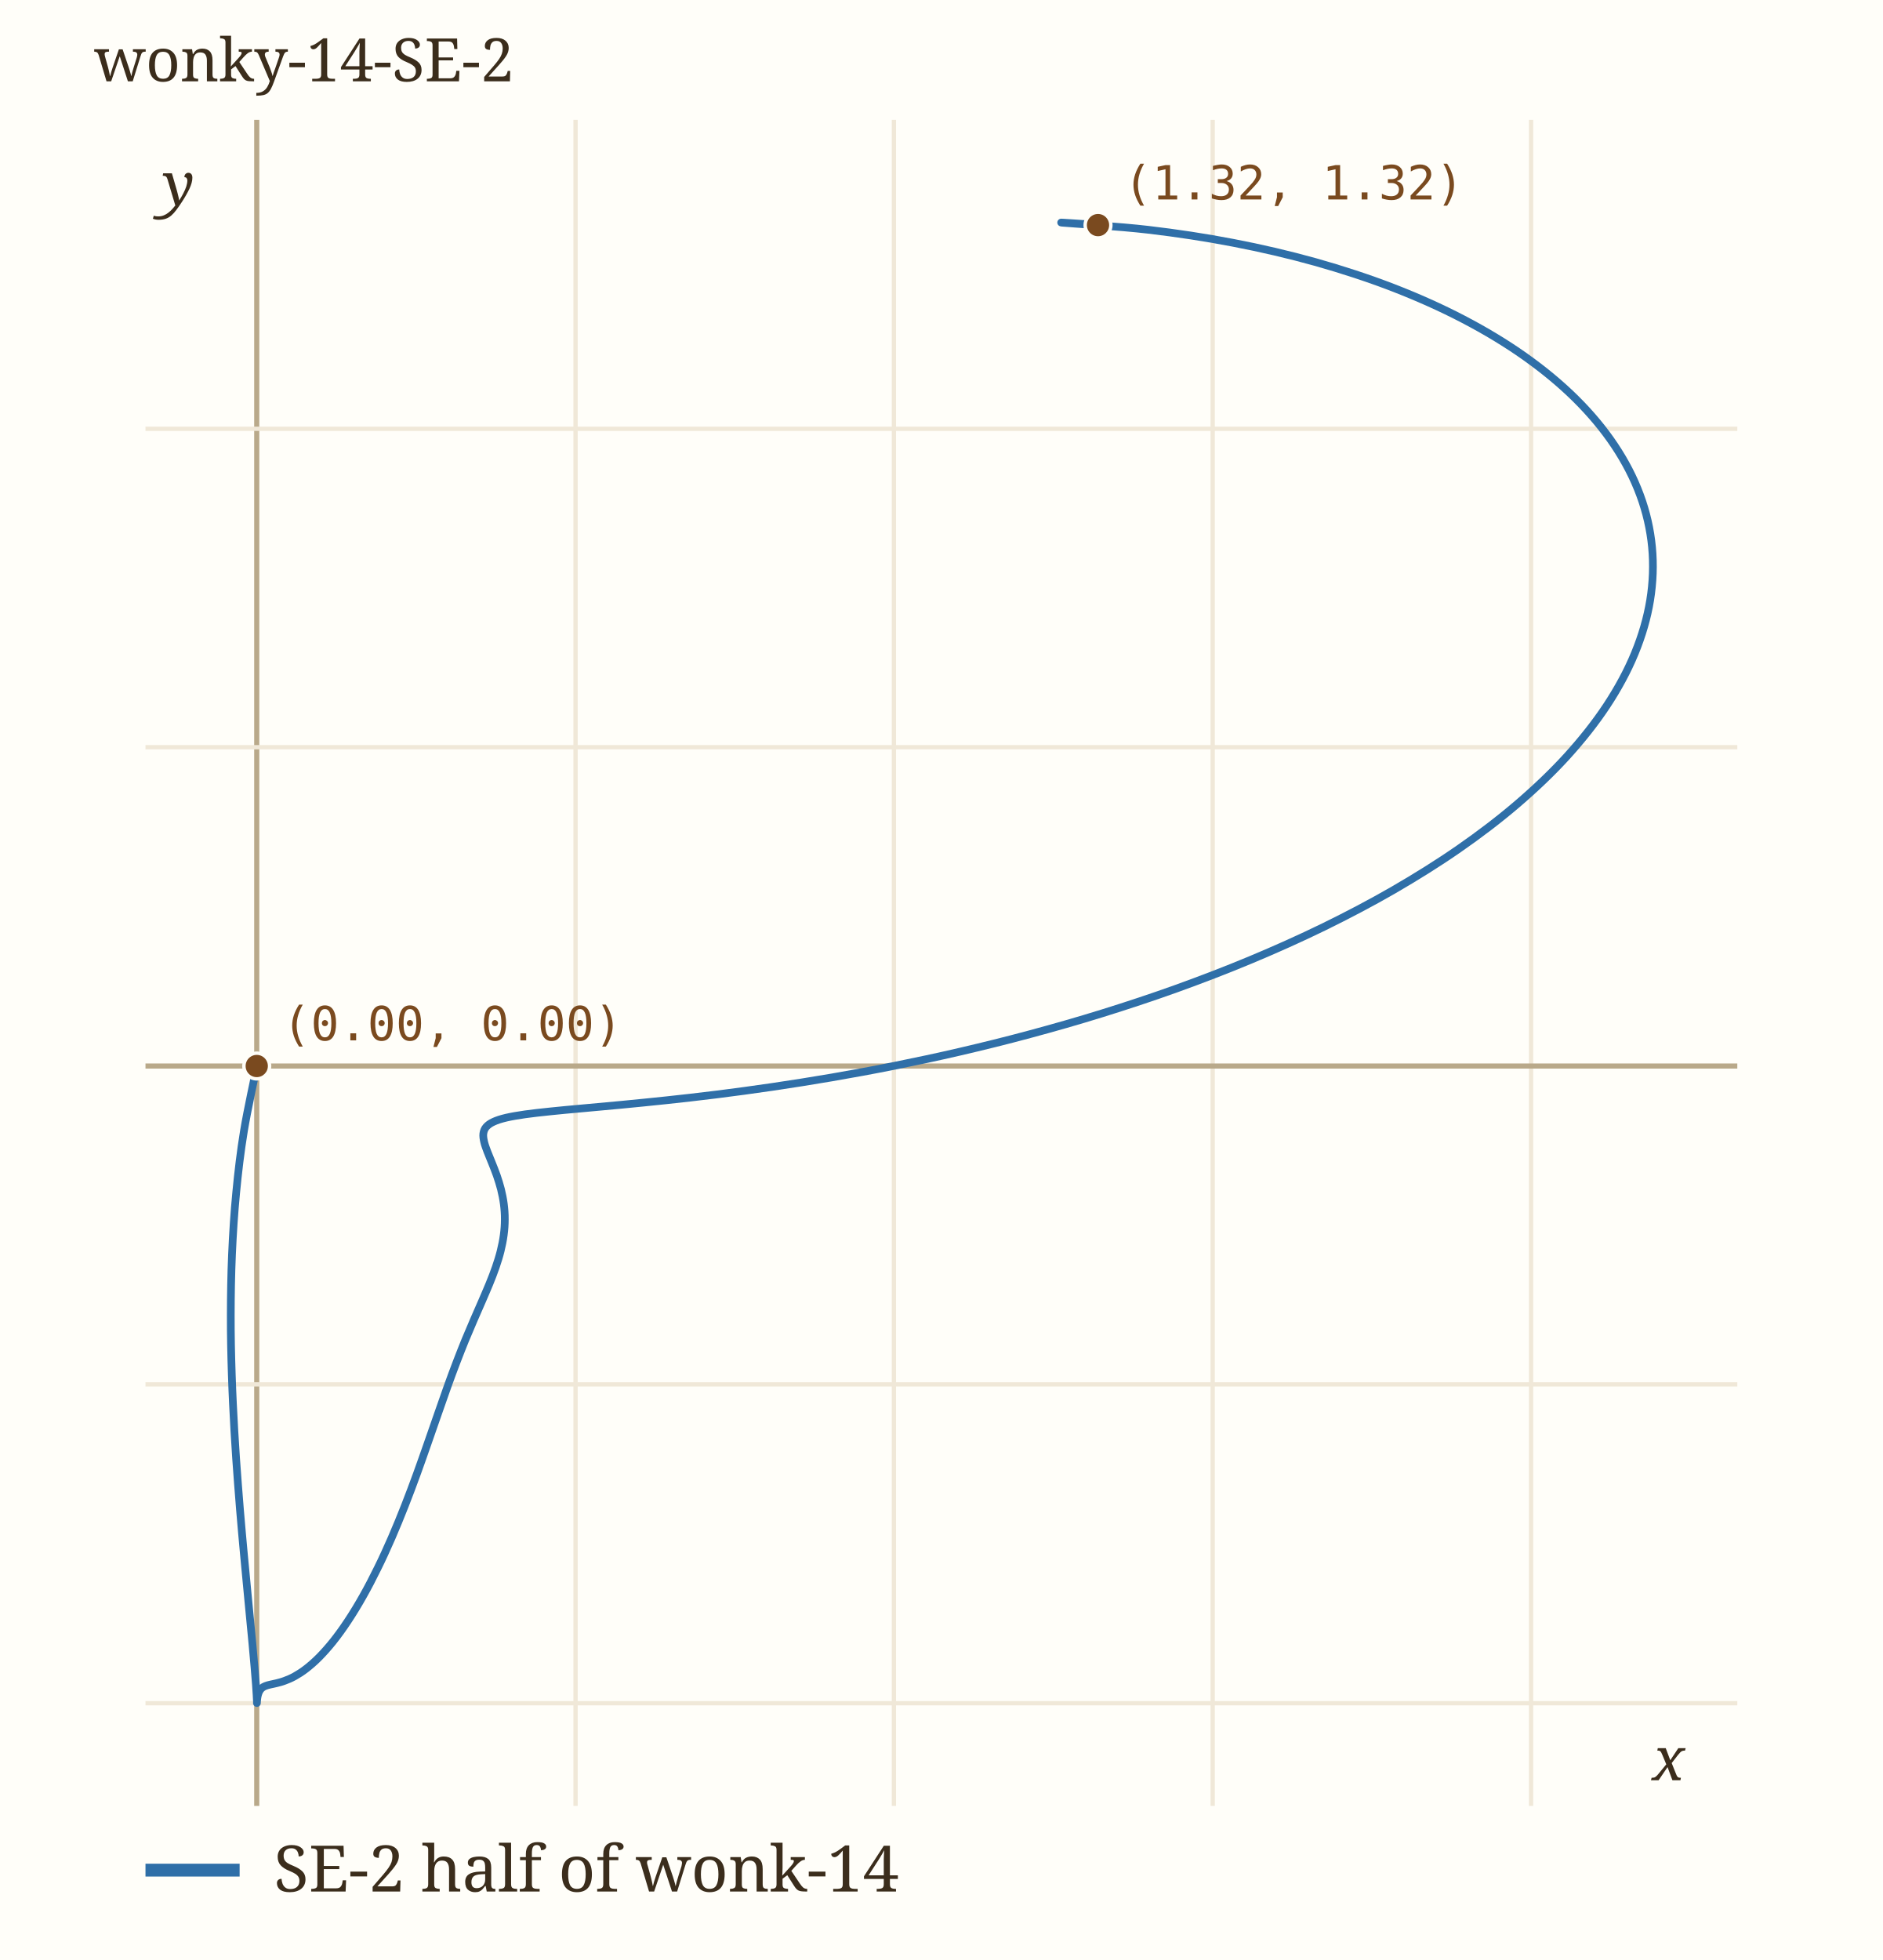
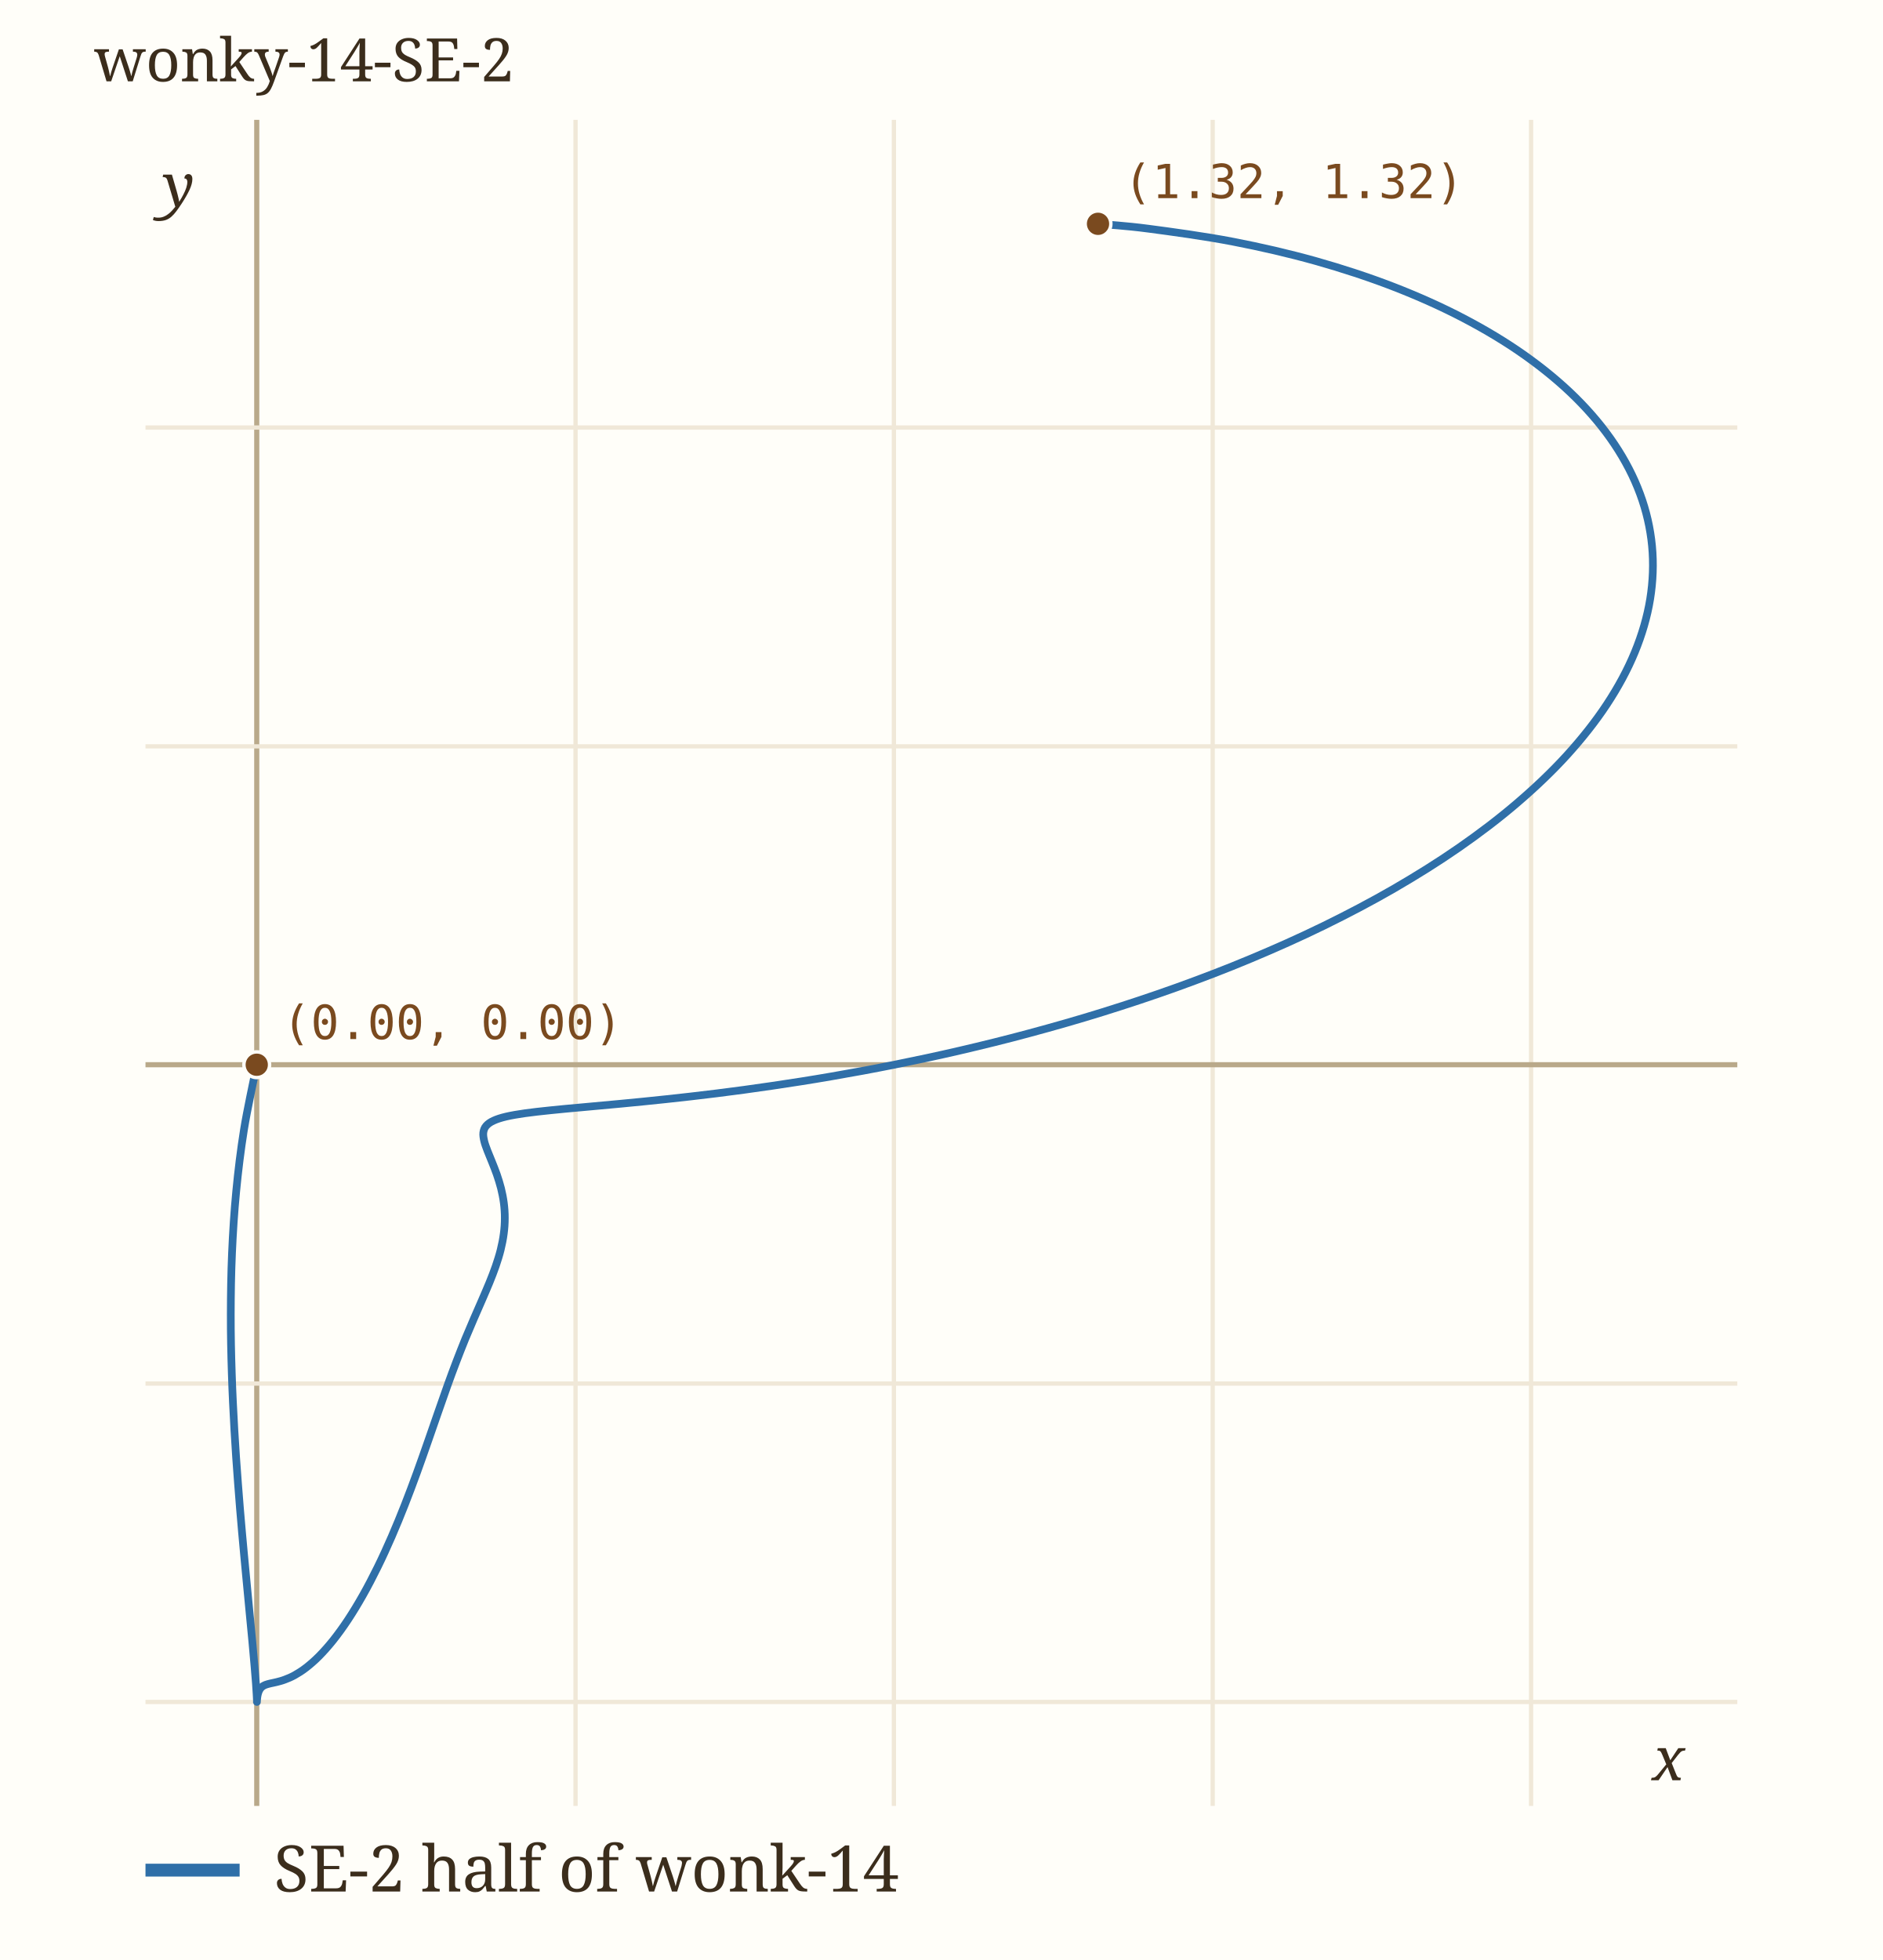
<svg xmlns="http://www.w3.org/2000/svg" viewBox="0 0 440 458" width="440" height="458" role="img" aria-label="wonky-14-SE-2" data-panel="wonky-14-SE-2">
  <rect x="0" y="0" width="440" height="458" fill="#fffef9" />
  <clipPath id="clip-wonky-14-SE-2">
    <rect x="34" y="28" width="372" height="394" />
  </clipPath>
  <g clip-path="url(#clip-wonky-14-SE-2)">
    <line x1="60.0" x2="60.0" y1="28" y2="422" stroke="#b9a98a" stroke-width="1.2" />
    <line x1="134.5" x2="134.5" y1="28" y2="422" stroke="#f0e8d8" stroke-width="1" />
    <text x="134.5" y="436.0" font-family="ui-monospace, Menlo, monospace" font-size="11" fill="#9c8a6a" text-anchor="middle">0.5</text>
    <line x1="208.9" x2="208.9" y1="28" y2="422" stroke="#f0e8d8" stroke-width="1" />
    <text x="208.9" y="436.0" font-family="ui-monospace, Menlo, monospace" font-size="11" fill="#9c8a6a" text-anchor="middle">1</text>
    <line x1="283.4" x2="283.4" y1="28" y2="422" stroke="#f0e8d8" stroke-width="1" />
    <text x="283.4" y="436.0" font-family="ui-monospace, Menlo, monospace" font-size="11" fill="#9c8a6a" text-anchor="middle">1.5</text>
    <line x1="357.8" x2="357.8" y1="28" y2="422" stroke="#f0e8d8" stroke-width="1" />
    <text x="357.8" y="436.0" font-family="ui-monospace, Menlo, monospace" font-size="11" fill="#9c8a6a" text-anchor="middle">2</text>
-     <line x1="34" x2="406" y1="398.0" y2="398.0" stroke="#f0e8d8" stroke-width="1" />
-     <text x="28.0" y="402.0" font-family="ui-monospace, Menlo, monospace" font-size="11" fill="#9c8a6a" text-anchor="end">-1</text>
-     <line x1="34" x2="406" y1="323.5" y2="323.5" stroke="#f0e8d8" stroke-width="1" />
-     <text x="28.0" y="327.5" font-family="ui-monospace, Menlo, monospace" font-size="11" fill="#9c8a6a" text-anchor="end">-0.5</text>
-     <line x1="34" x2="406" y1="249.1" y2="249.1" stroke="#b9a98a" stroke-width="1.2" />
-     <line x1="34" x2="406" y1="174.6" y2="174.6" stroke="#f0e8d8" stroke-width="1" />
-     <text x="28.0" y="178.6" font-family="ui-monospace, Menlo, monospace" font-size="11" fill="#9c8a6a" text-anchor="end">0.5</text>
-     <line x1="34" x2="406" y1="100.2" y2="100.2" stroke="#f0e8d8" stroke-width="1" />
-     <text x="28.0" y="104.2" font-family="ui-monospace, Menlo, monospace" font-size="11" fill="#9c8a6a" text-anchor="end">1</text>
-     <path d="M60.04,249.07 C59.54,251.60 57.82,259.33 57.01,264.26 C56.20,269.19 55.66,273.84 55.20,278.64 C54.73,283.44 54.43,288.30 54.22,293.08 C54.01,297.87 53.94,302.67 53.93,307.36 C53.92,312.06 54.02,316.73 54.17,321.25 C54.31,325.78 54.54,330.24 54.78,334.51 C55.02,338.79 55.32,342.96 55.62,346.91 C55.91,350.86 56.24,354.67 56.55,358.23 C56.86,361.79 57.19,365.16 57.48,368.27 C57.77,371.38 58.05,374.27 58.30,376.89 C58.55,379.51 58.78,381.88 58.98,383.99 C59.17,386.09 59.34,387.93 59.47,389.53 C59.61,391.12 59.71,392.44 59.80,393.55 C59.88,394.65 59.93,395.50 59.97,396.16 C60.01,396.83 60.02,397.26 60.04,397.56 C60.05,397.86 60.04,397.95 60.04,397.96 C60.05,397.98 60.04,397.83 60.05,397.65 C60.07,397.48 60.08,397.19 60.12,396.91 C60.16,396.64 60.21,396.30 60.30,396.00 C60.38,395.71 60.49,395.40 60.64,395.14 C60.79,394.88 60.97,394.64 61.20,394.45 C61.43,394.25 61.69,394.10 62.02,393.97 C62.35,393.83 62.72,393.75 63.16,393.64 C63.60,393.53 64.09,393.46 64.66,393.31 C65.22,393.16 65.85,393.02 66.54,392.75 C67.24,392.49 68.01,392.18 68.84,391.72 C69.67,391.25 70.57,390.70 71.52,389.96 C72.47,389.22 73.49,388.35 74.55,387.28 C75.60,386.22 76.71,384.98 77.84,383.57 C78.97,382.15 80.14,380.54 81.30,378.78 C82.46,377.03 83.65,375.08 84.81,373.02 C85.97,370.97 87.13,368.74 88.25,366.45 C89.38,364.17 90.48,361.75 91.54,359.32 C92.60,356.89 93.62,354.37 94.60,351.89 C95.58,349.41 96.51,346.89 97.41,344.44 C98.30,341.99 99.15,339.56 99.97,337.21 C100.79,334.87 101.57,332.58 102.34,330.40 C103.10,328.21 103.83,326.10 104.55,324.10 C105.27,322.09 105.97,320.19 106.67,318.37 C107.36,316.55 108.05,314.83 108.72,313.17 C109.40,311.52 110.07,309.96 110.72,308.45 C111.37,306.94 112.01,305.51 112.62,304.10 C113.22,302.70 113.82,301.35 114.36,300.02 C114.90,298.69 115.41,297.40 115.85,296.12 C116.29,294.83 116.69,293.57 117.00,292.31 C117.31,291.06 117.56,289.82 117.72,288.58 C117.89,287.35 117.97,286.12 117.97,284.92 C117.98,283.71 117.89,282.51 117.74,281.34 C117.59,280.18 117.35,279.02 117.08,277.91 C116.80,276.80 116.45,275.72 116.10,274.69 C115.74,273.66 115.33,272.66 114.96,271.73 C114.60,270.80 114.20,269.91 113.89,269.09 C113.59,268.27 113.29,267.51 113.14,266.82 C112.98,266.12 112.88,265.48 112.95,264.91 C113.03,264.33 113.21,263.82 113.60,263.36 C114.00,262.90 114.53,262.50 115.32,262.14 C116.11,261.77 117.08,261.46 118.31,261.17 C119.55,260.88 121.00,260.64 122.73,260.39 C124.45,260.15 126.43,259.93 128.67,259.70 C130.91,259.46 133.41,259.24 136.16,258.99 C138.92,258.73 141.94,258.47 145.19,258.16 C148.44,257.84 151.96,257.51 155.67,257.11 C159.39,256.71 163.35,256.27 167.48,255.75 C171.60,255.23 175.96,254.65 180.43,253.99 C184.90,253.33 189.57,252.60 194.33,251.78 C199.08,250.96 203.93,250.08 208.94,249.07 C213.94,248.06 219.05,246.98 224.33,245.75 C229.62,244.52 235.08,243.18 240.62,241.68 C246.16,240.19 251.86,238.57 257.58,236.79 C263.29,235.01 269.12,233.09 274.91,231.01 C280.70,228.92 286.56,226.68 292.30,224.28 C298.04,221.88 303.80,219.31 309.37,216.59 C314.94,213.86 320.46,210.97 325.72,207.93 C330.98,204.88 336.12,201.68 340.93,198.34 C345.74,195.00 350.35,191.50 354.56,187.89 C358.78,184.28 362.72,180.53 366.21,176.70 C369.69,172.86 372.84,168.90 375.48,164.90 C378.12,160.90 380.35,156.79 382.04,152.68 C383.73,148.57 384.96,144.39 385.63,140.25 C386.30,136.11 386.46,131.93 386.07,127.84 C385.68,123.74 384.75,119.65 383.28,115.69 C381.82,111.73 379.80,107.82 377.29,104.07 C374.79,100.32 371.73,96.66 368.24,93.20 C364.75,89.74 360.73,86.42 356.36,83.32 C351.98,80.22 347.12,77.29 341.98,74.61 C336.84,71.92 331.27,69.44 325.51,67.21 C319.75,64.99 313.64,62.99 307.42,61.24 C301.20,59.50 294.71,57.99 288.19,56.74 C281.67,55.48 274.97,54.47 268.31,53.69 C261.66,52.90 250.23,52.23 248.27,52.04 C246.31,51.85 255.18,52.47 256.56,52.56" fill="none" stroke="#2f6fa8" stroke-width="1.8" stroke-linecap="round" data-path="wonky-14-SE-2" />
-     <circle cx="60.0" cy="249.1" r="3" fill="#7a4a1f" stroke="#fffef9" stroke-width="0.8" />
-     <text x="66.0" y="243.1" font-family="ui-monospace, Menlo, monospace" font-size="11" fill="#7a4a1f">(0.00, 0.00)</text>
-     <circle cx="256.6" cy="52.6" r="3" fill="#7a4a1f" stroke="#fffef9" stroke-width="0.8" />
-     <text x="262.6" y="46.6" font-family="ui-monospace, Menlo, monospace" font-size="11" fill="#7a4a1f">(1.32, 1.32)</text>
+     <line x1="34" x2="406" y1="397.7" y2="397.7" stroke="#f0e8d8" stroke-width="1" />
+     <text x="28.0" y="401.7" font-family="ui-monospace, Menlo, monospace" font-size="11" fill="#9c8a6a" text-anchor="end">-1</text>
+     <line x1="34" x2="406" y1="323.3" y2="323.3" stroke="#f0e8d8" stroke-width="1" />
+     <text x="28.0" y="327.3" font-family="ui-monospace, Menlo, monospace" font-size="11" fill="#9c8a6a" text-anchor="end">-0.5</text>
+     <line x1="34" x2="406" y1="248.8" y2="248.8" stroke="#b9a98a" stroke-width="1.2" />
+     <line x1="34" x2="406" y1="174.4" y2="174.4" stroke="#f0e8d8" stroke-width="1" />
+     <text x="28.0" y="178.4" font-family="ui-monospace, Menlo, monospace" font-size="11" fill="#9c8a6a" text-anchor="end">0.5</text>
+     <line x1="34" x2="406" y1="99.9" y2="99.9" stroke="#f0e8d8" stroke-width="1" />
+     <text x="28.0" y="103.9" font-family="ui-monospace, Menlo, monospace" font-size="11" fill="#9c8a6a" text-anchor="end">1</text>
+     <path d="M60.04,248.81 C60.00,248.99 60.29,247.36 59.78,249.90 C59.28,252.43 57.77,259.26 57.01,264.00 C56.25,268.75 55.66,273.58 55.20,278.38 C54.73,283.19 54.43,288.04 54.22,292.82 C54.01,297.61 53.94,302.41 53.93,307.10 C53.92,311.80 54.02,316.47 54.17,320.99 C54.31,325.52 54.54,329.98 54.78,334.25 C55.02,338.53 55.32,342.70 55.62,346.65 C55.91,350.60 56.24,354.41 56.55,357.97 C56.86,361.53 57.19,364.90 57.48,368.01 C57.77,371.12 58.05,374.01 58.30,376.63 C58.55,379.25 58.78,381.62 58.98,383.73 C59.17,385.83 59.34,387.67 59.47,389.27 C59.61,390.86 59.71,392.18 59.80,393.29 C59.88,394.40 59.93,395.24 59.97,395.91 C60.01,396.57 60.02,397.00 60.04,397.30 C60.05,397.60 60.04,397.69 60.04,397.70 C60.05,397.72 60.04,397.57 60.05,397.39 C60.07,397.22 60.08,396.93 60.12,396.65 C60.16,396.38 60.21,396.04 60.30,395.74 C60.38,395.45 60.49,395.14 60.64,394.88 C60.79,394.62 60.97,394.38 61.20,394.19 C61.43,393.99 61.69,393.84 62.02,393.71 C62.35,393.58 62.72,393.49 63.16,393.38 C63.60,393.27 64.09,393.20 64.66,393.05 C65.22,392.90 65.85,392.76 66.54,392.49 C67.24,392.23 68.01,391.92 68.84,391.46 C69.67,390.99 70.57,390.44 71.52,389.70 C72.47,388.96 73.49,388.09 74.55,387.02 C75.60,385.96 76.71,384.72 77.84,383.31 C78.97,381.89 80.14,380.28 81.30,378.53 C82.46,376.77 83.65,374.82 84.81,372.76 C85.97,370.71 87.13,368.48 88.25,366.20 C89.38,363.91 90.48,361.49 91.54,359.06 C92.60,356.63 93.62,354.11 94.60,351.63 C95.58,349.15 96.51,346.63 97.41,344.18 C98.30,341.74 99.15,339.30 99.97,336.96 C100.79,334.61 101.57,332.32 102.34,330.14 C103.10,327.95 103.83,325.85 104.55,323.84 C105.27,321.84 105.97,319.93 106.67,318.11 C107.36,316.29 108.05,314.57 108.72,312.91 C109.40,311.26 110.07,309.70 110.72,308.19 C111.37,306.68 112.01,305.25 112.62,303.84 C113.22,302.44 113.82,301.09 114.36,299.76 C114.90,298.43 115.41,297.14 115.85,295.86 C116.29,294.57 116.69,293.31 117.00,292.06 C117.31,290.80 117.56,289.56 117.72,288.32 C117.89,287.09 117.97,285.86 117.97,284.66 C117.98,283.45 117.89,282.25 117.74,281.08 C117.59,279.92 117.35,278.76 117.08,277.65 C116.80,276.55 116.45,275.46 116.10,274.43 C115.74,273.40 115.33,272.40 114.96,271.47 C114.60,270.54 114.20,269.65 113.89,268.83 C113.59,268.02 113.29,267.25 113.14,266.56 C112.98,265.86 112.88,265.22 112.95,264.65 C113.03,264.07 113.21,263.56 113.60,263.10 C114.00,262.64 114.53,262.24 115.32,261.88 C116.11,261.51 117.08,261.20 118.31,260.91 C119.55,260.62 121.00,260.38 122.73,260.13 C124.45,259.89 126.43,259.67 128.67,259.44 C130.91,259.20 133.41,258.98 136.16,258.73 C138.92,258.47 141.94,258.21 145.19,257.90 C148.44,257.59 151.96,257.25 155.67,256.85 C159.39,256.45 163.35,256.01 167.48,255.49 C171.60,254.97 175.96,254.40 180.43,253.73 C184.90,253.07 189.57,252.35 194.33,251.52 C199.08,250.70 203.93,249.82 208.94,248.81 C213.94,247.80 219.05,246.72 224.33,245.49 C229.62,244.26 235.08,242.92 240.62,241.42 C246.16,239.93 251.86,238.31 257.58,236.53 C263.29,234.75 269.12,232.83 274.91,230.75 C280.70,228.66 286.56,226.43 292.30,224.02 C298.04,221.62 303.80,219.05 309.37,216.33 C314.94,213.60 320.46,210.71 325.72,207.67 C330.98,204.62 336.12,201.42 340.93,198.08 C345.74,194.74 350.35,191.24 354.56,187.63 C358.78,184.02 362.72,180.27 366.21,176.44 C369.69,172.60 372.84,168.64 375.48,164.64 C378.12,160.64 380.35,156.53 382.04,152.42 C383.73,148.31 384.96,144.13 385.63,139.99 C386.30,135.85 386.46,131.67 386.07,127.58 C385.68,123.48 384.75,119.39 383.28,115.43 C381.82,111.47 379.80,107.56 377.29,103.81 C374.79,100.06 371.73,96.40 368.24,92.94 C364.75,89.48 360.73,86.16 356.36,83.06 C351.98,79.96 347.12,77.03 341.98,74.35 C336.84,71.66 331.27,69.18 325.51,66.95 C319.75,64.73 313.64,62.73 307.42,60.98 C301.20,59.24 294.71,57.74 288.19,56.48 C281.67,55.22 273.58,54.12 268.31,53.43 C263.04,52.73 258.52,52.49 256.56,52.30" fill="none" stroke="#2f6fa8" stroke-width="1.8" stroke-linecap="round" data-path="wonky-14-SE-2" />
+     <circle cx="60.0" cy="248.8" r="3" fill="#7a4a1f" stroke="#fffef9" stroke-width="0.8" />
+     <text x="66.0" y="242.8" font-family="ui-monospace, Menlo, monospace" font-size="11" fill="#7a4a1f">(0.00, 0.00)</text>
+     <circle cx="256.6" cy="52.3" r="3" fill="#7a4a1f" stroke="#fffef9" stroke-width="0.8" />
+     <text x="262.6" y="46.3" font-family="ui-monospace, Menlo, monospace" font-size="11" fill="#7a4a1f">(1.32, 1.32)</text>
  </g>
  <text x="386.1" y="416.0" font-family="Georgia, serif" font-size="14" font-style="italic" fill="#3b2d1c">x</text>
-   <text x="38.0" y="48.0" font-family="Georgia, serif" font-size="14" font-style="italic" fill="#3b2d1c">y</text>
+   <text x="38.0" y="48.3" font-family="Georgia, serif" font-size="14" font-style="italic" fill="#3b2d1c">y</text>
  <text x="22" y="19" font-family="Georgia, serif" font-size="14" fill="#3b2d1c">wonky-14-SE-2</text>
  <line x1="34" x2="56" y1="437" y2="437" stroke="#2f6fa8" stroke-width="3" />
  <text x="64" y="442" font-family="Georgia, serif" font-size="15" fill="#3b2d1c">SE-2 half of wonk-14</text>
</svg>
